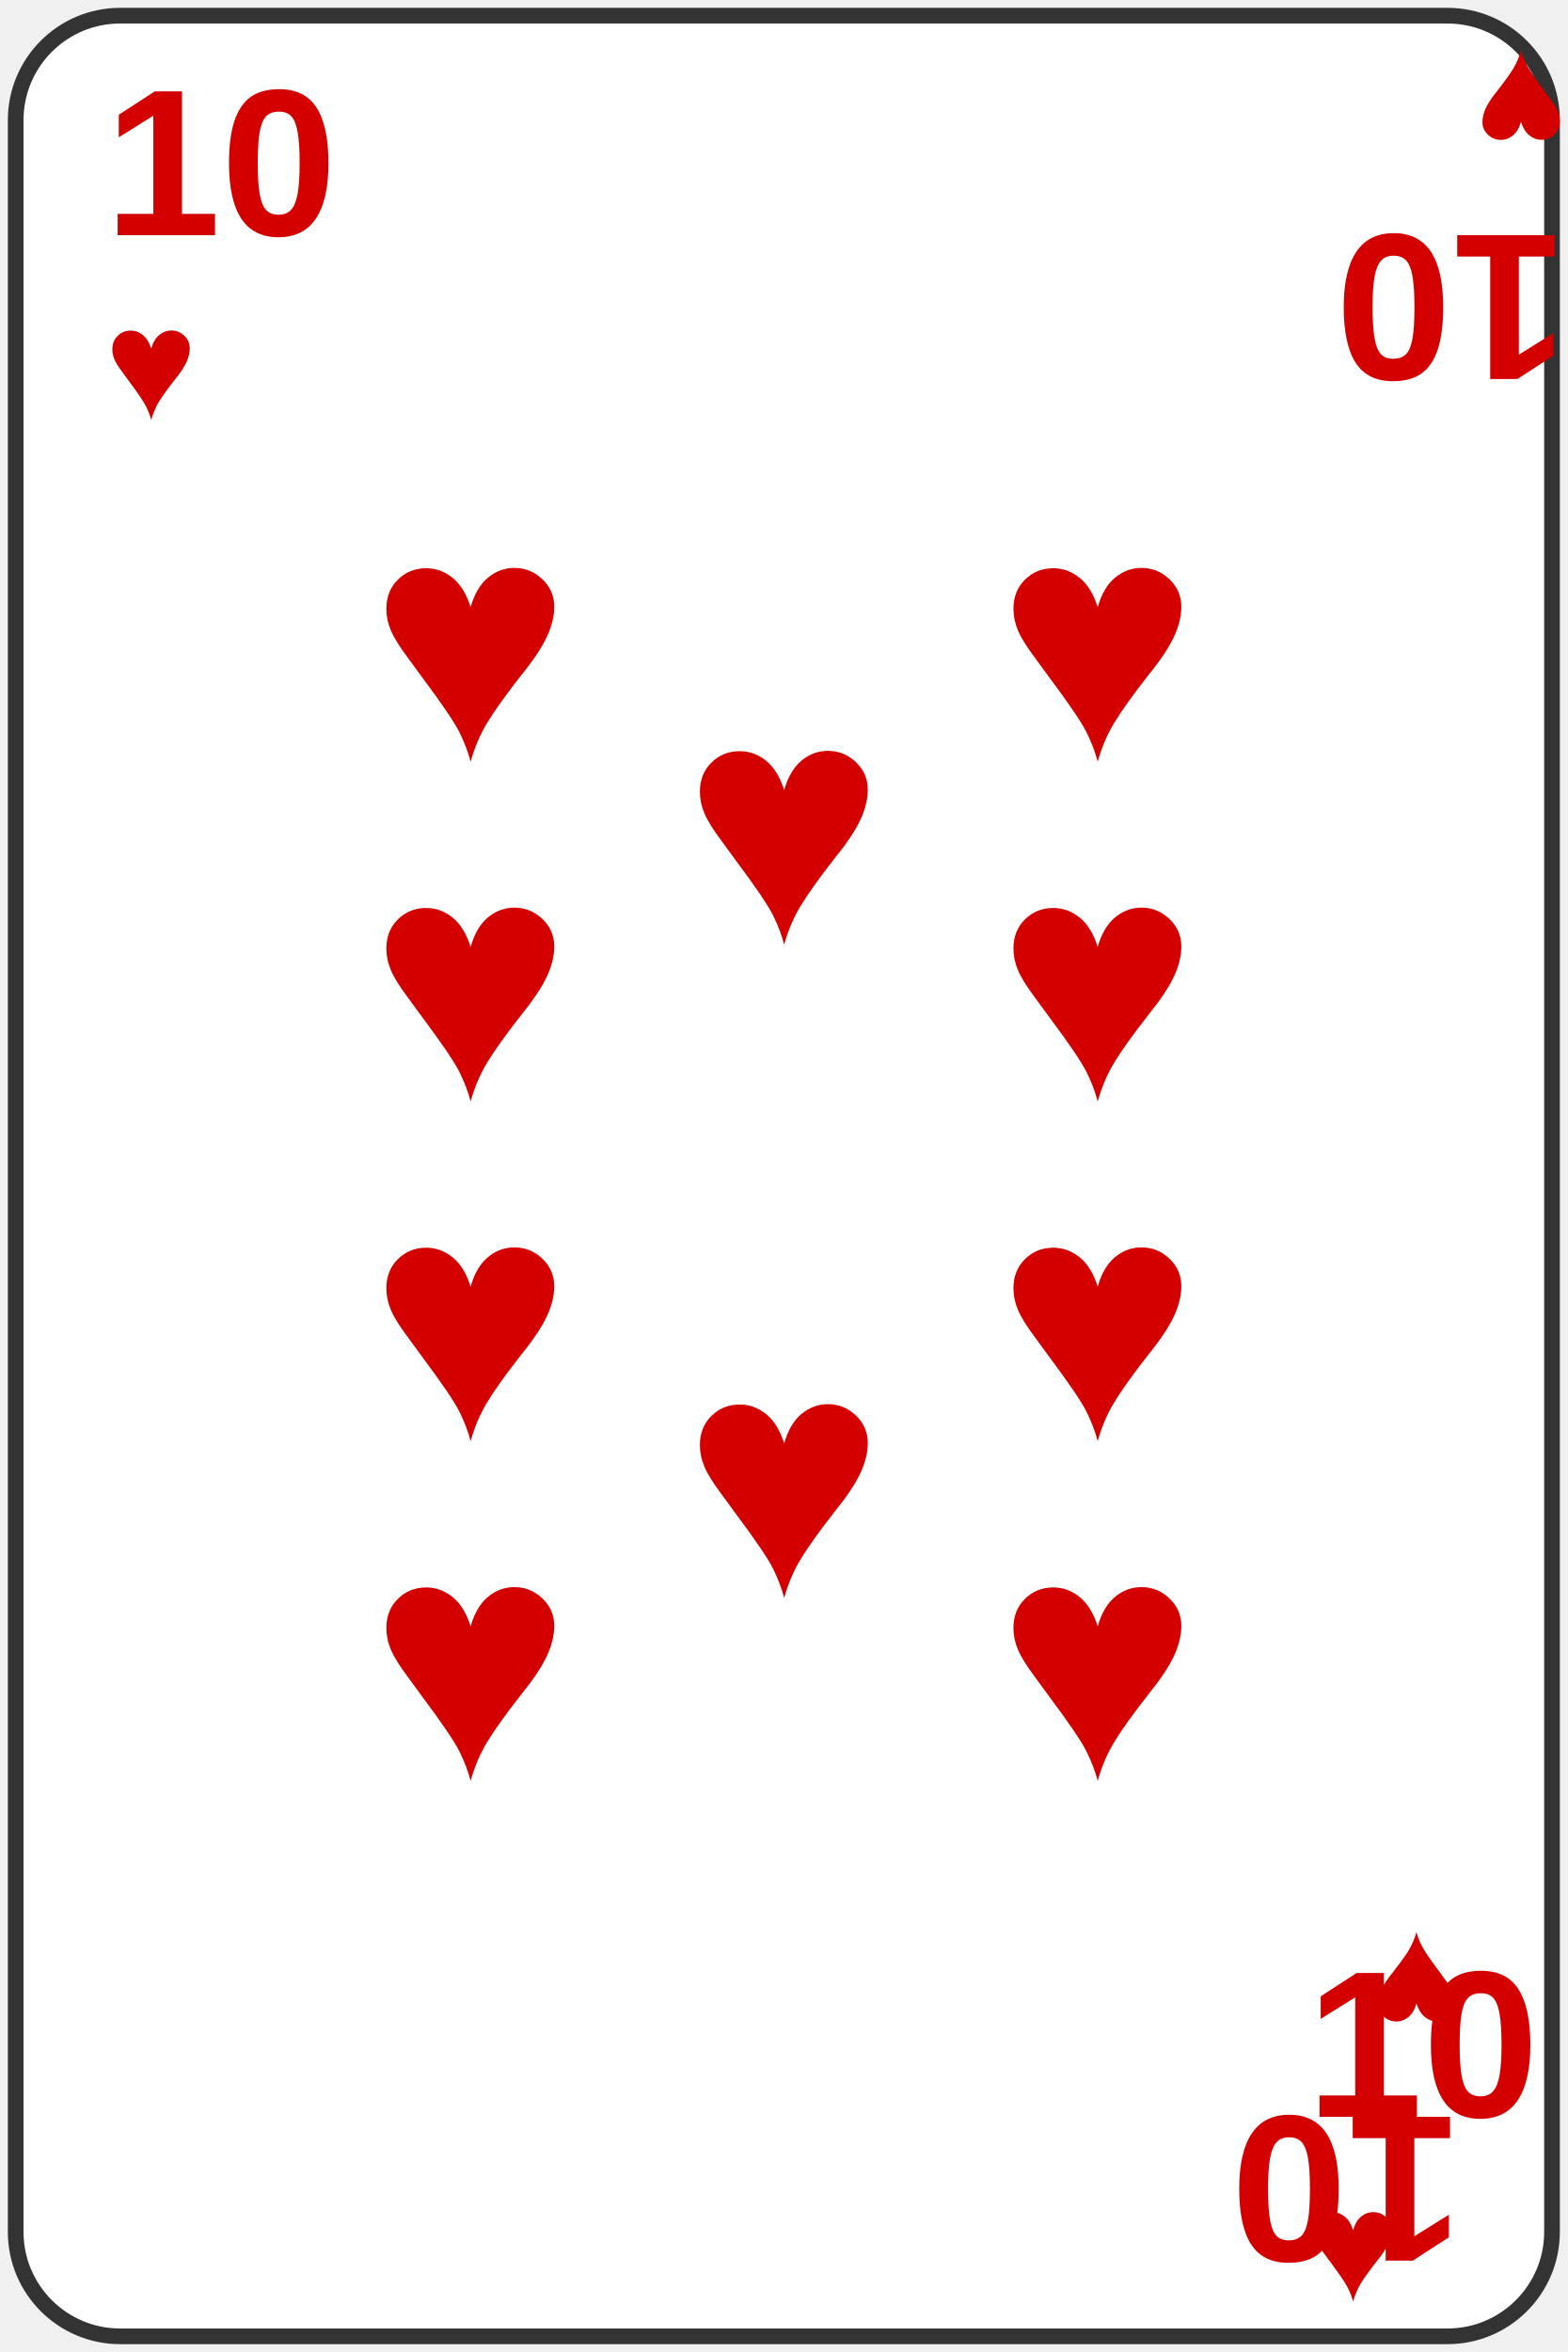
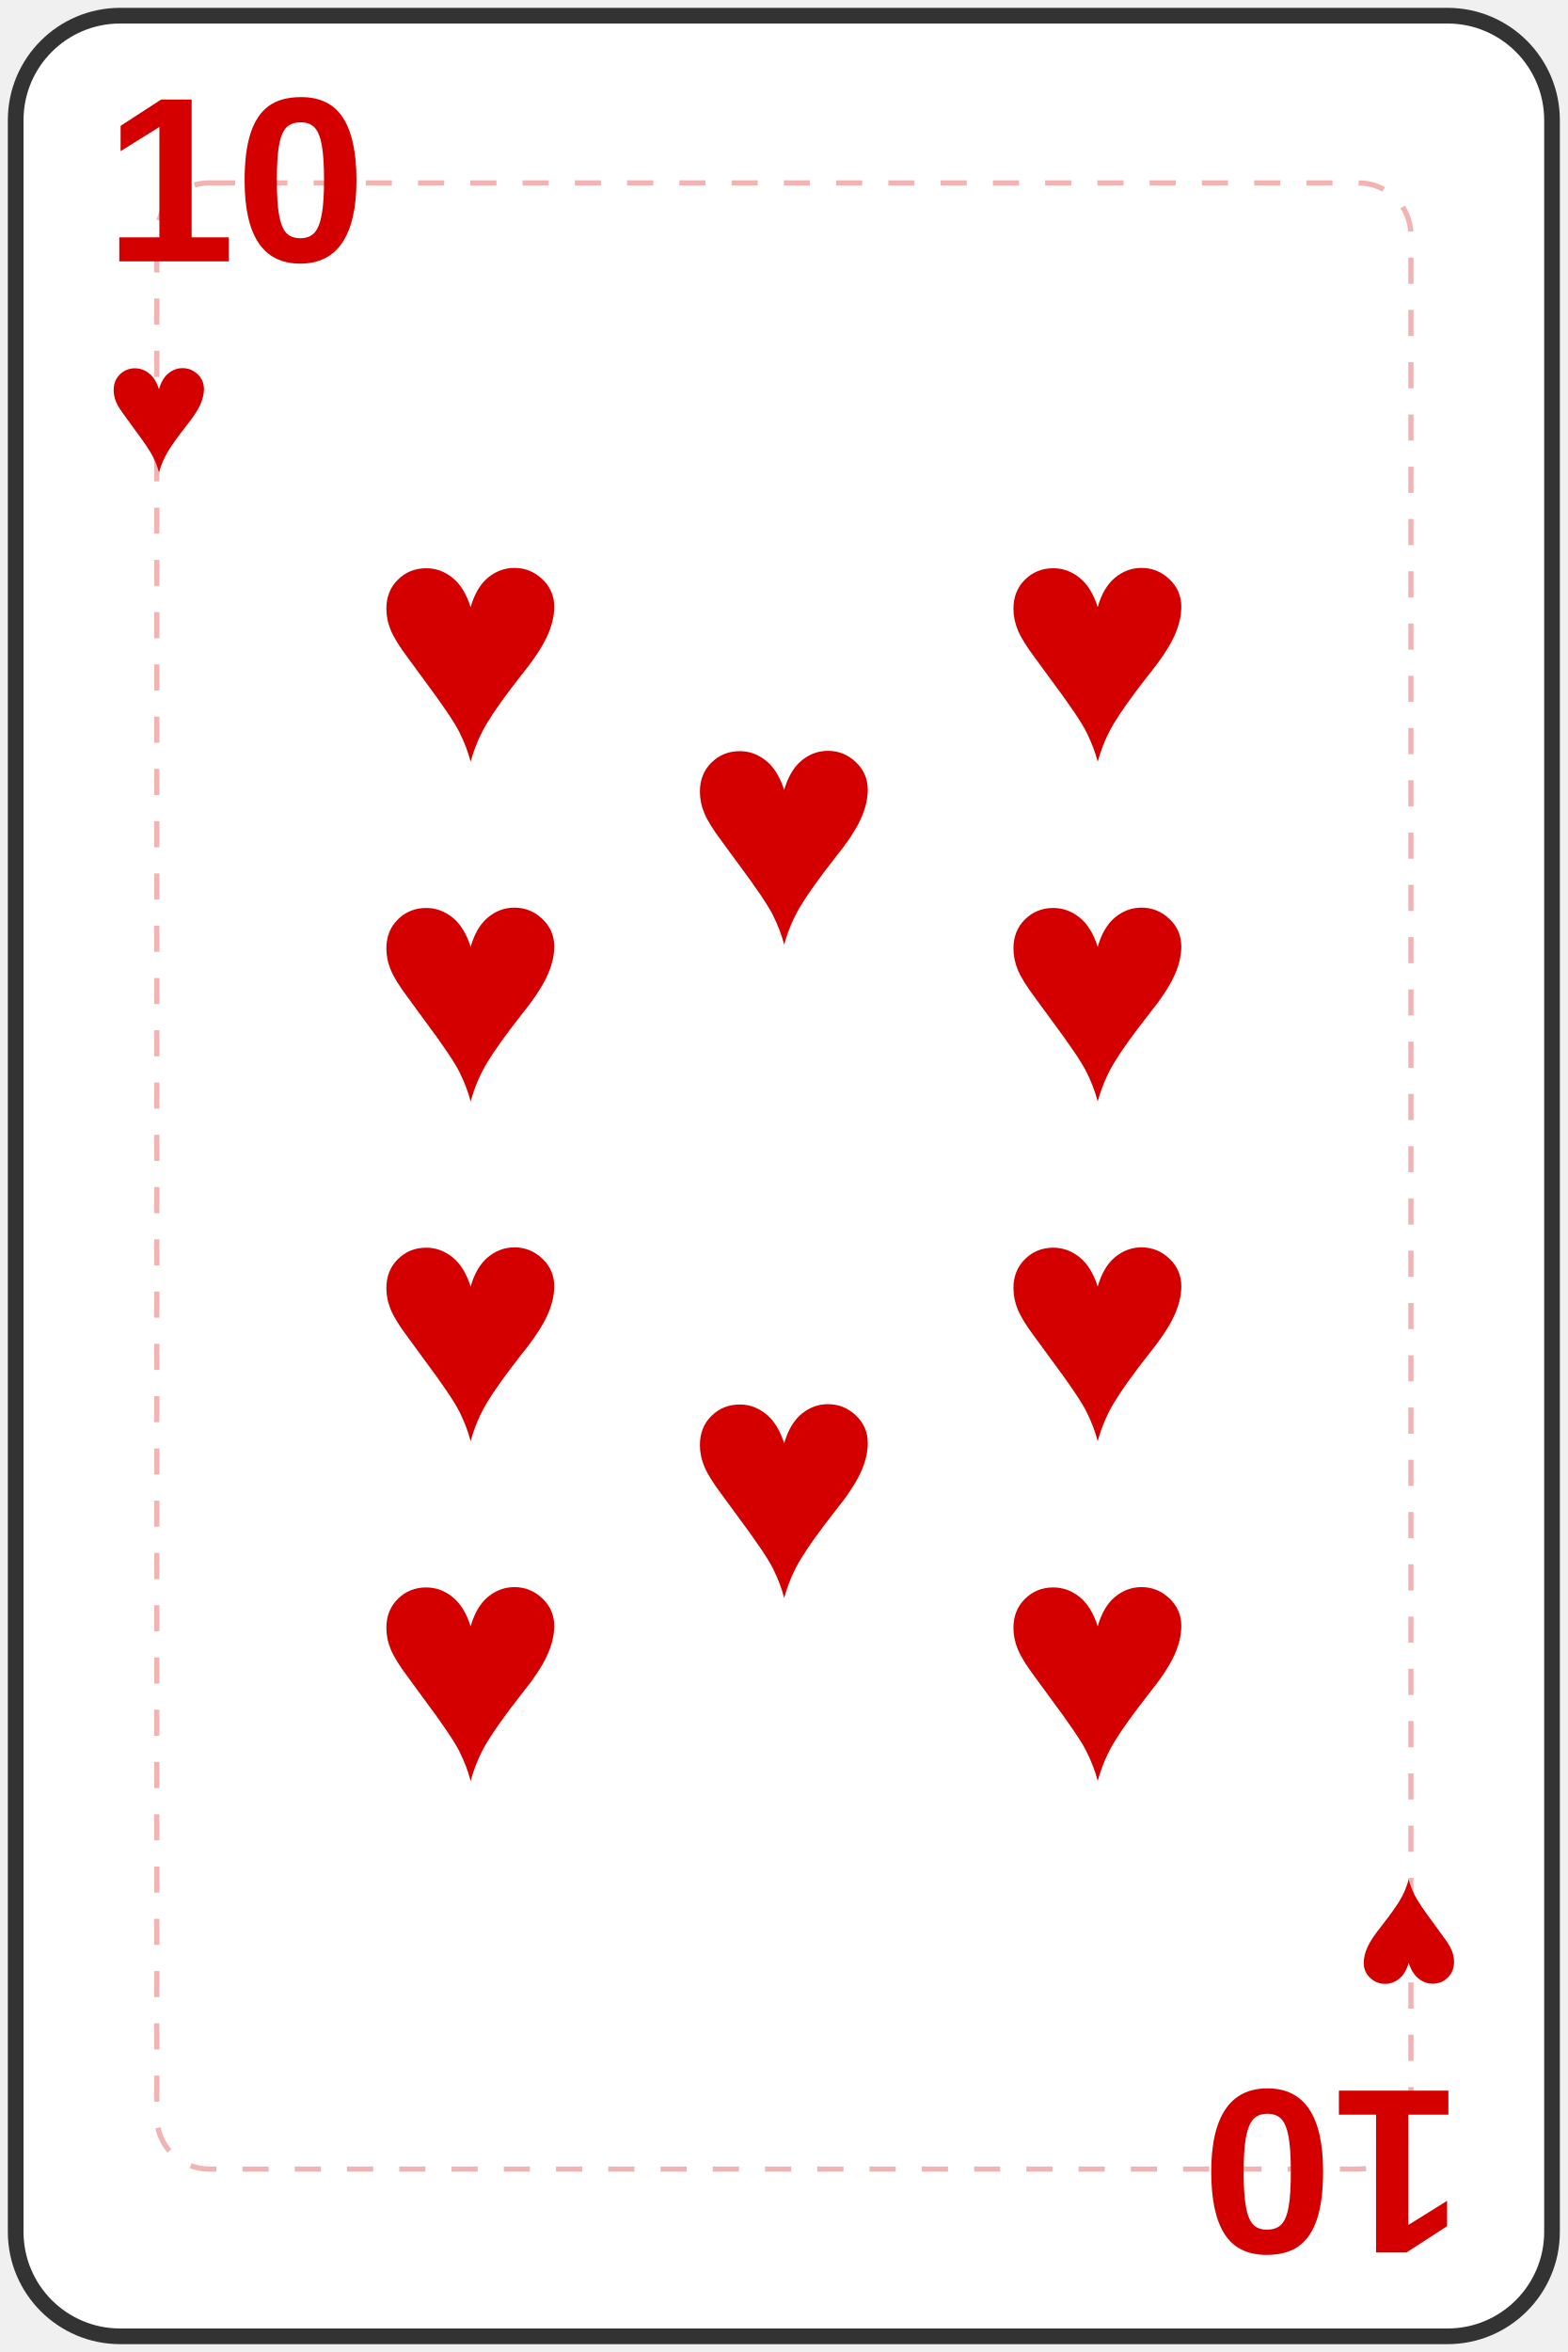
<svg xmlns="http://www.w3.org/2000/svg" width="300" height="450" viewBox="0 0 300 450">
  <rect width="294" height="444" x="3" y="3" rx="20" ry="20" fill="white" stroke="#333" stroke-width="3" />
+   <rect width="240" height="380" x="30" y="35" rx="10" ry="10" fill="none" stroke="#D40000" stroke-width="1" stroke-dasharray="5,5" opacity="0.3" />
  <g fill="#D40000">
-     <text x="20" y="45" font-size="40" font-weight="bold" font-family="Arial">10</text>
-     <text x="20" y="80" font-size="30" font-family="Arial">♥</text>
-   </g>
-   <g fill="#D40000" transform="rotate(180, 275, 45)">
-     <text x="250" y="45" font-size="40" font-weight="bold" font-family="Arial">10</text>
-     <text x="250" y="80" font-size="30" font-family="Arial">♥</text>
+     <text x="20" y="50" font-size="45" font-weight="bold" font-family="Arial">10</text>
+     <text x="20" y="90" font-size="35" font-family="Arial">♥</text>
  </g>
  <g fill="#D40000" transform="rotate(180, 150, 225)">
-     <text x="20" y="45" font-size="40" font-weight="bold" font-family="Arial">10</text>
-     <text x="20" y="80" font-size="30" font-family="Arial">♥</text>
-   </g>
-   <g fill="#D40000" transform="rotate(360, 275, 405)">
-     <text x="250" y="405" font-size="40" font-weight="bold" font-family="Arial">10</text>
-     <text x="250" y="440" font-size="30" font-family="Arial">♥</text>
+     <text x="20" y="50" font-size="45" font-weight="bold" font-family="Arial">10</text>
+     <text x="20" y="90" font-size="35" font-family="Arial">♥</text>
  </g>
  <text x="90" y="145" font-size="65" text-anchor="middle" fill="#D40000">♥</text>
  <text x="210" y="145" font-size="65" text-anchor="middle" fill="#D40000">♥</text>
  <text x="90" y="210" font-size="65" text-anchor="middle" fill="#D40000">♥</text>
  <text x="210" y="210" font-size="65" text-anchor="middle" fill="#D40000">♥</text>
  <text x="90" y="275" font-size="65" text-anchor="middle" fill="#D40000">♥</text>
  <text x="210" y="275" font-size="65" text-anchor="middle" fill="#D40000">♥</text>
  <text x="90" y="340" font-size="65" text-anchor="middle" fill="#D40000">♥</text>
  <text x="210" y="340" font-size="65" text-anchor="middle" fill="#D40000">♥</text>
  <text x="150" y="180" font-size="65" text-anchor="middle" fill="#D40000">♥</text>
  <text x="150" y="305" font-size="65" text-anchor="middle" fill="#D40000">♥</text>
</svg>
